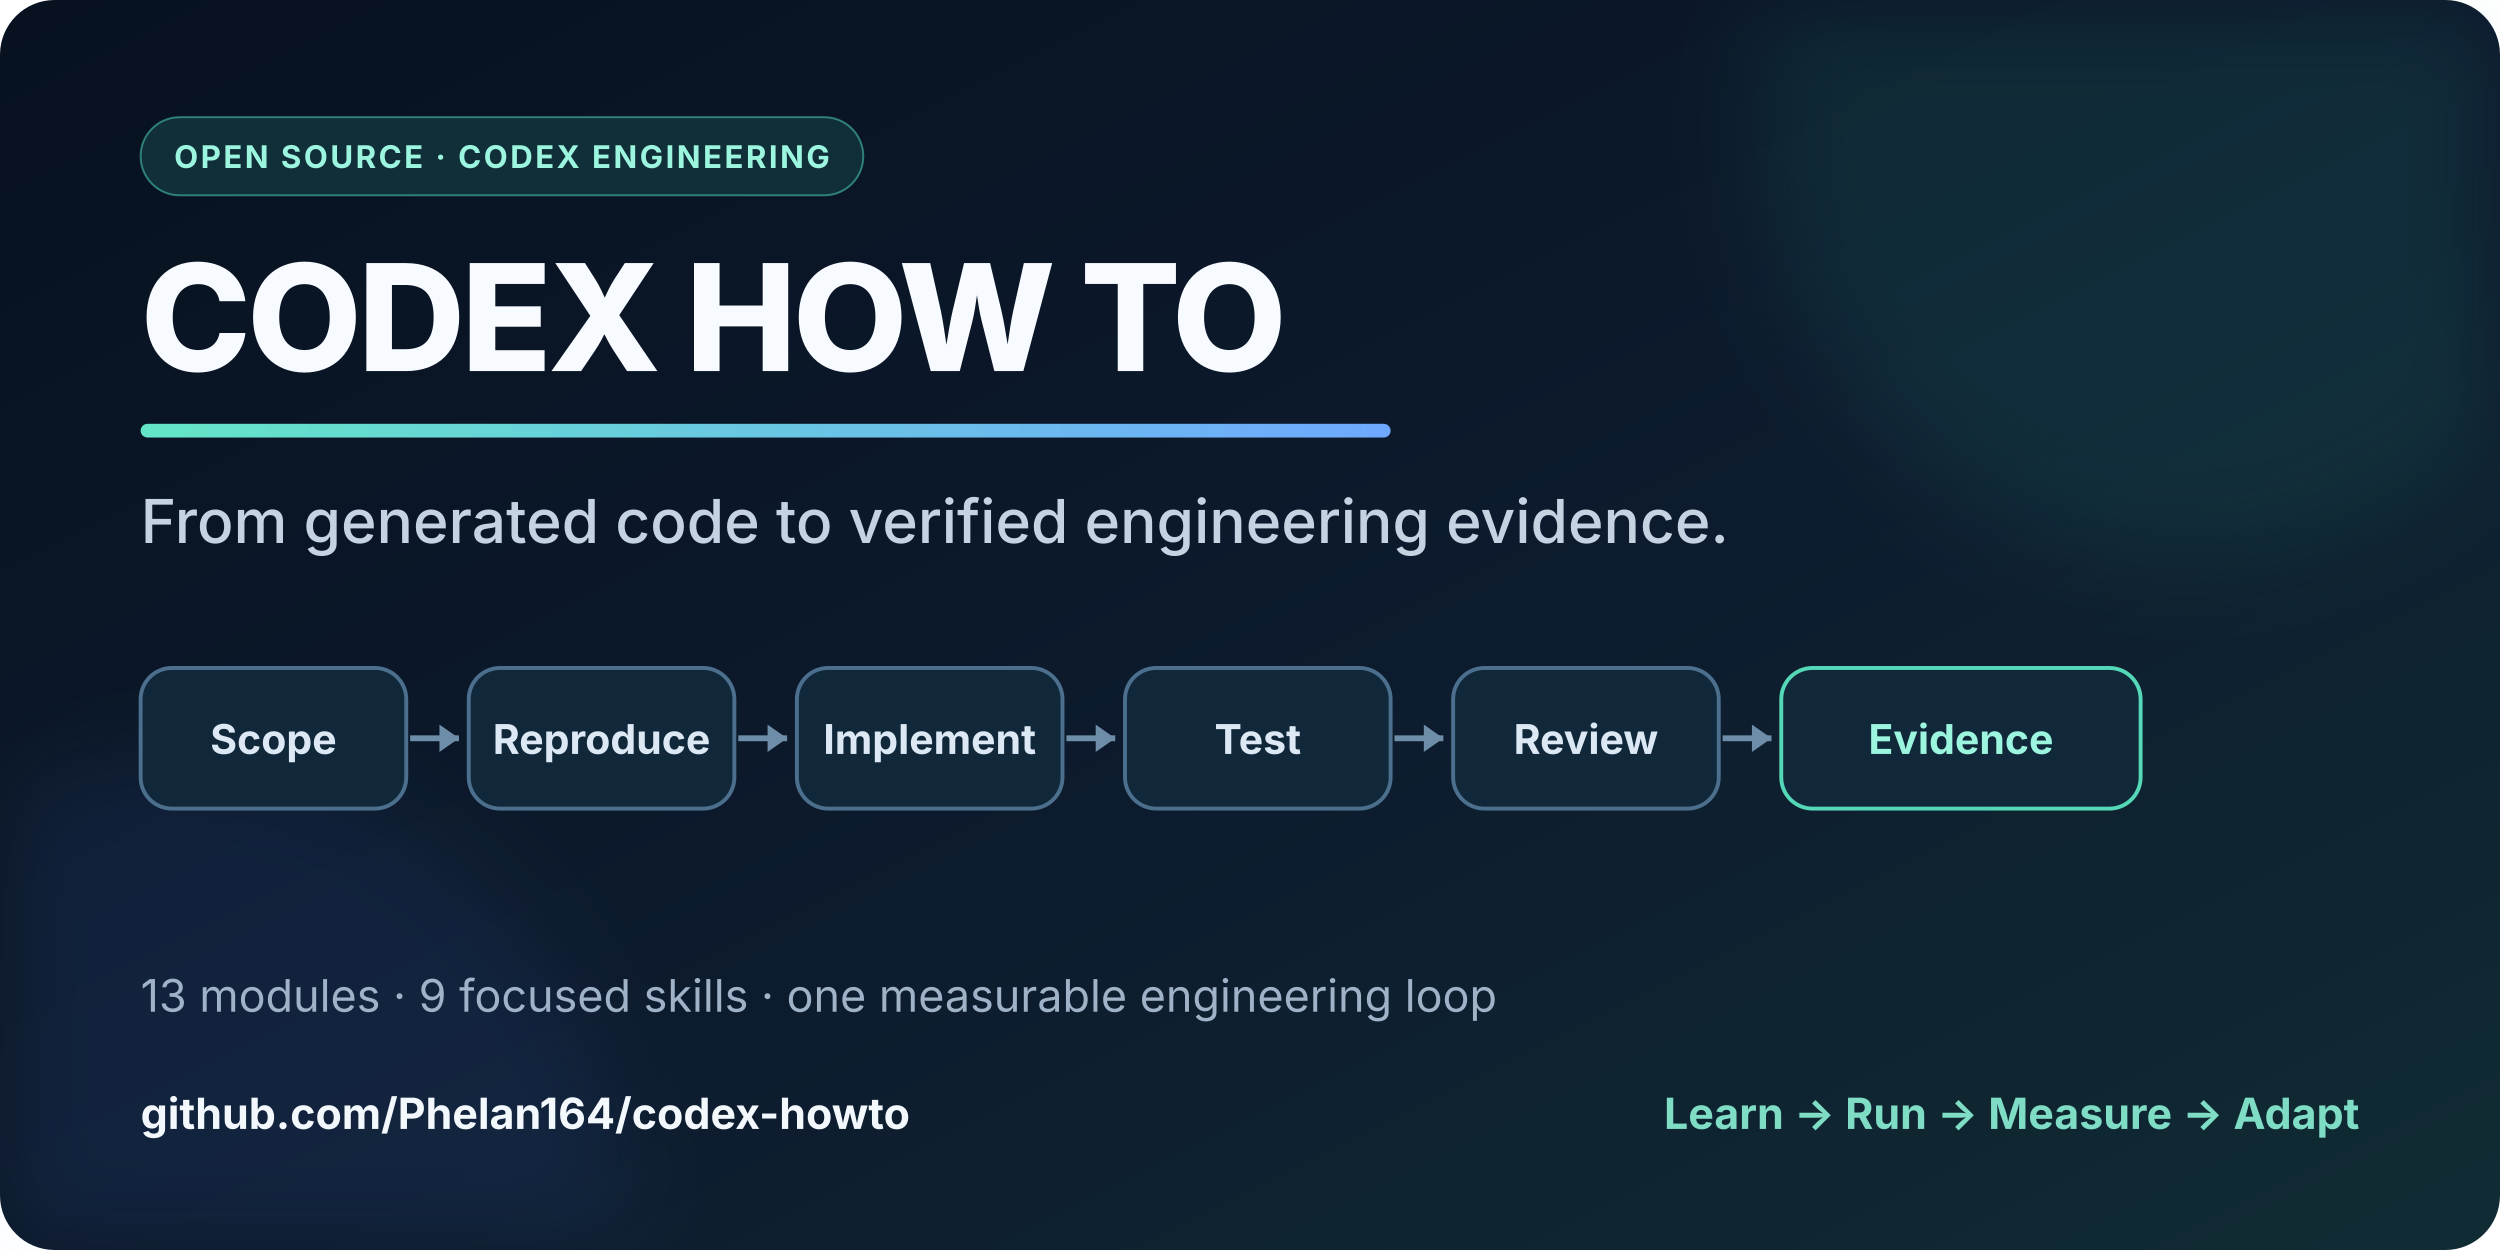
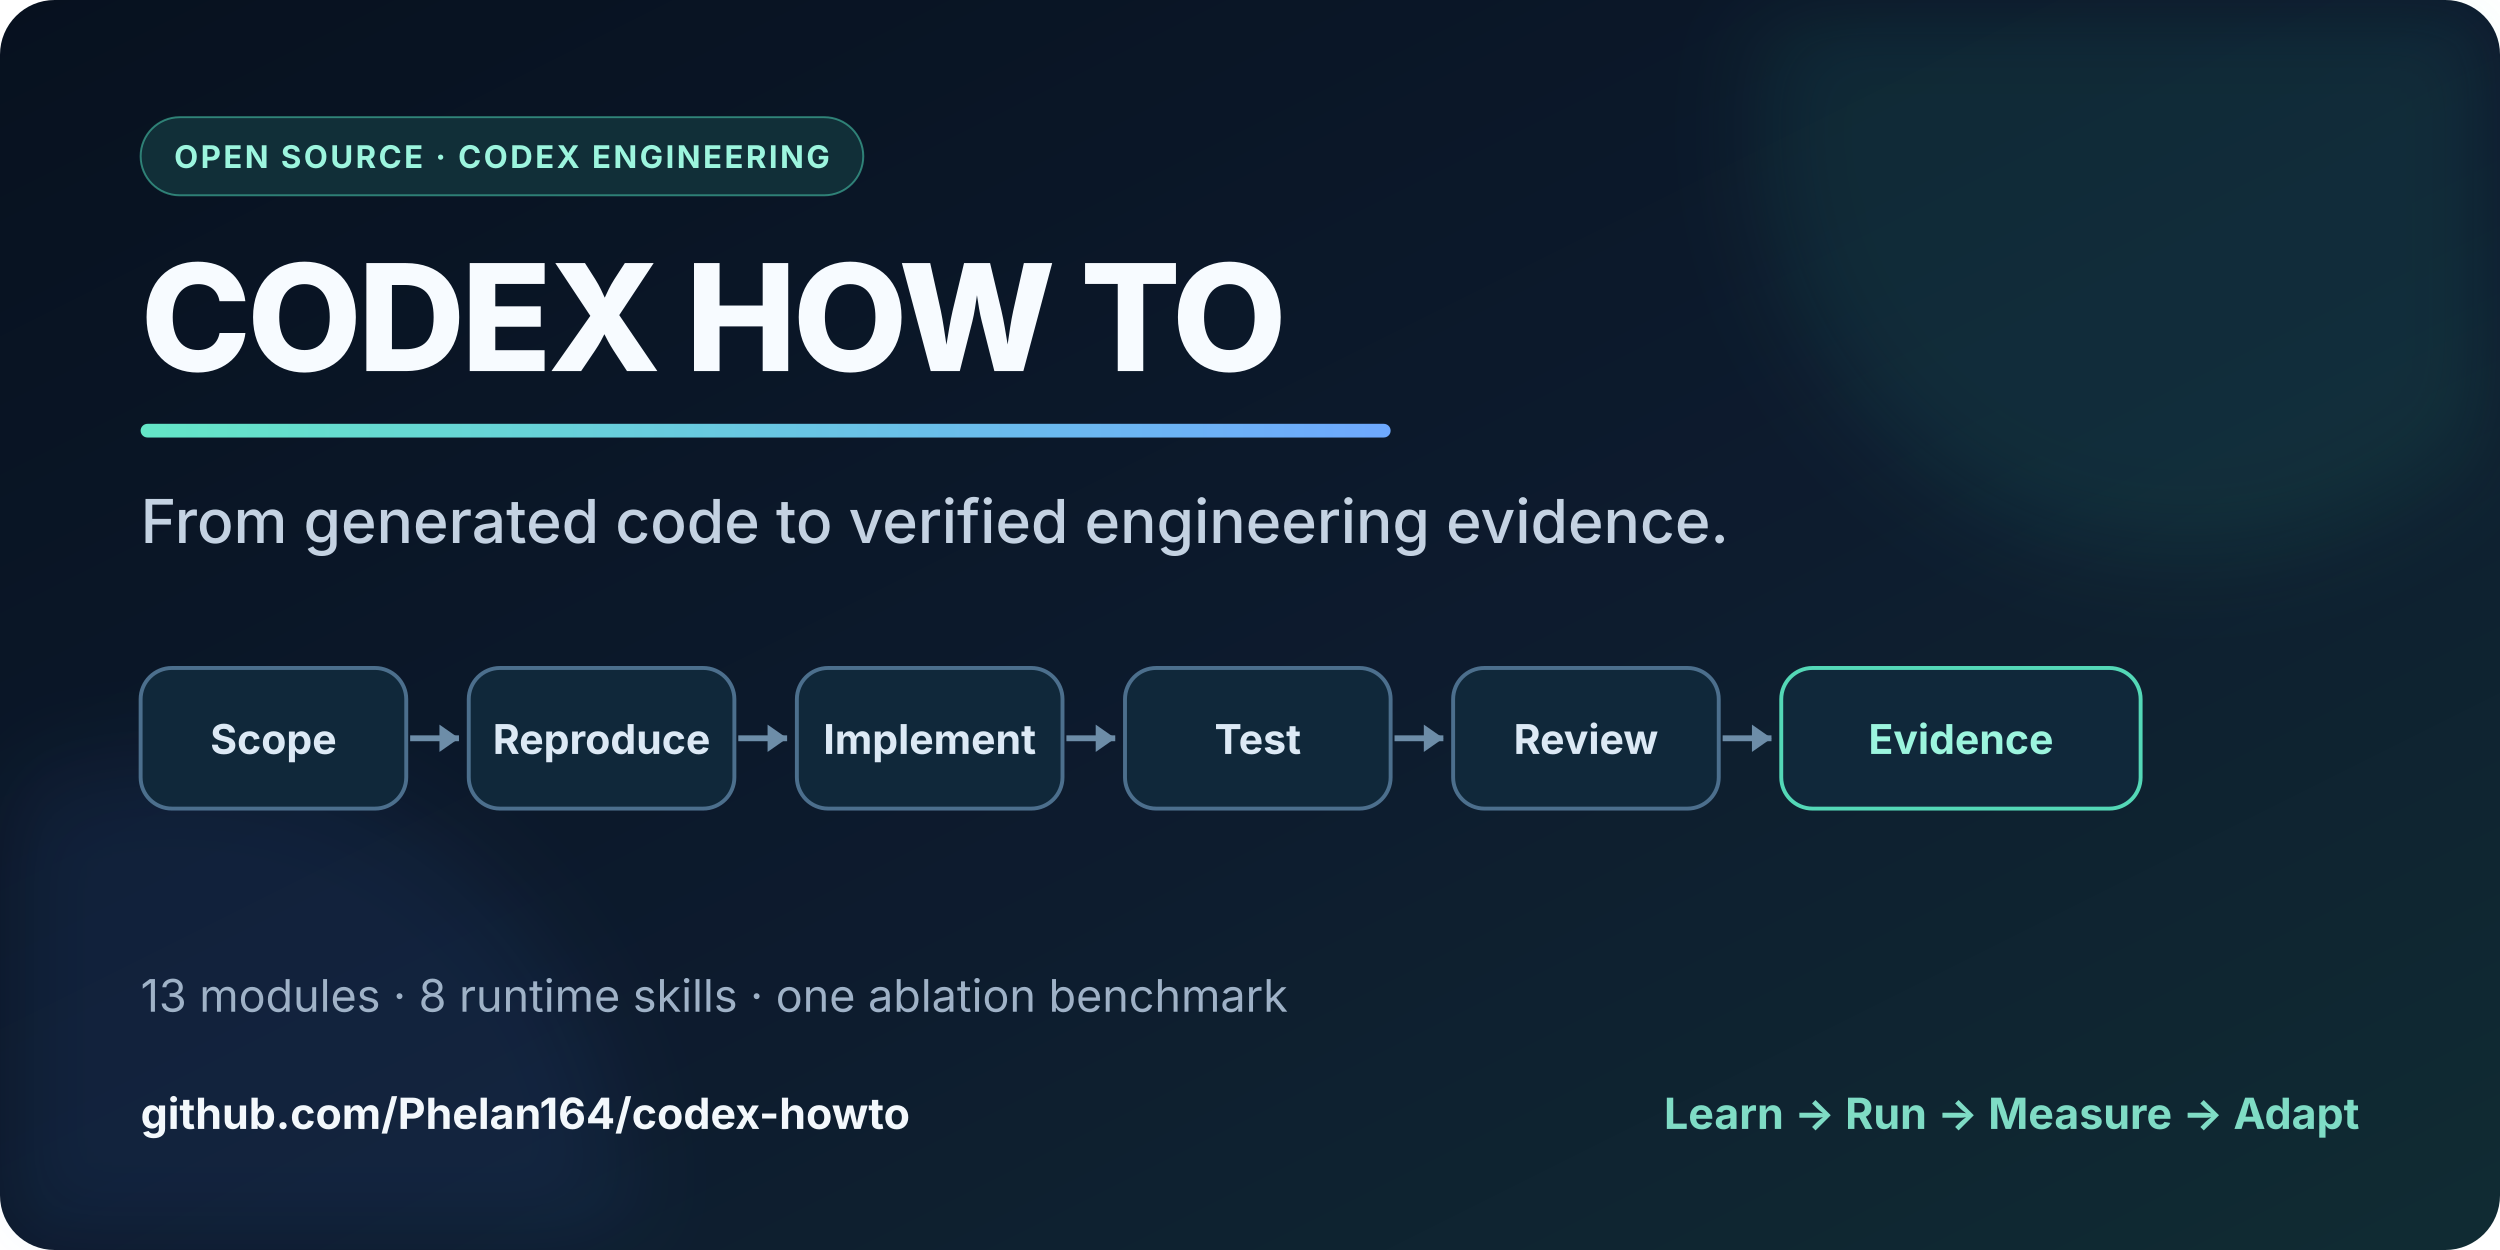
<svg xmlns="http://www.w3.org/2000/svg" width="1280" height="640" viewBox="0 0 1280 640" role="img" aria-labelledby="title desc">
  <defs>
    <linearGradient id="background" x1="0" y1="0" x2="1" y2="1">
      <stop offset="0" stop-color="#07111f" />
      <stop offset="0.55" stop-color="#0d1b2e" />
      <stop offset="1" stop-color="#102c33" />
    </linearGradient>
    <linearGradient id="accent" x1="0" y1="0" x2="1" y2="0">
      <stop offset="0" stop-color="#64e6c6" />
      <stop offset="1" stop-color="#6ea8fe" />
    </linearGradient>
    <filter id="glow" x="-20%" y="-20%" width="140%" height="140%">
      <feGaussianBlur stdDeviation="24" />
    </filter>
  </defs>
  <rect width="1280" height="640" rx="28" fill="url(#background)" />
  <circle cx="1120" cy="65" r="220" fill="#39d3ae" opacity="0.09" filter="url(#glow)" />
  <circle cx="90" cy="620" r="230" fill="#548cff" opacity="0.08" filter="url(#glow)" />
  <g font-family="Inter, ui-sans-serif, system-ui, -apple-system, BlinkMacSystemFont, 'Segoe UI', sans-serif">
    <rect x="72" y="60" width="370" height="40" rx="20" fill="#112f38" stroke="#4ccfb2" stroke-opacity="0.55" />
    <text x="257" y="86" fill="#9cf5de" font-size="16" font-weight="700" text-anchor="middle" letter-spacing="1.25">OPEN SOURCE · CODEX ENGINEERING</text>
    <text x="72" y="190" fill="#f7fbff" font-size="76" font-weight="800" letter-spacing="-2">CODEX HOW TO</text>
    <rect x="72" y="217" width="640" height="7" rx="3.5" fill="url(#accent)" />
    <text x="72" y="278" fill="#c4d2e2" font-size="31" font-weight="500">From generated code to verified engineering evidence.</text>
    <g transform="translate(72 342)">
      <g fill="#10283a" stroke="#4c6f8d" stroke-width="2">
        <rect x="0" y="0" width="136" height="72" rx="16" />
        <rect x="168" y="0" width="136" height="72" rx="16" />
        <rect x="336" y="0" width="136" height="72" rx="16" />
        <rect x="504" y="0" width="136" height="72" rx="16" />
        <rect x="672" y="0" width="136" height="72" rx="16" />
        <rect x="840" y="0" width="184" height="72" rx="16" stroke="#54d8b7" />
      </g>
      <g fill="#dce9f5" font-size="21" font-weight="700" text-anchor="middle">
        <text x="68" y="44">Scope</text>
        <text x="236" y="44">Reproduce</text>
        <text x="404" y="44">Implement</text>
        <text x="572" y="44">Test</text>
        <text x="740" y="44">Review</text>
        <text x="932" y="44" fill="#9cf5de">Evidence</text>
      </g>
      <g stroke="#6d8da8" stroke-width="3" fill="none">
        <path d="M138 36h25" />
        <path d="M306 36h25" />
        <path d="M474 36h25" />
        <path d="M642 36h25" />
        <path d="M810 36h25" />
      </g>
      <g fill="#6d8da8">
        <path d="M163 36l-10-7v14z" />
        <path d="M331 36l-10-7v14z" />
        <path d="M499 36l-10-7v14z" />
        <path d="M667 36l-10-7v14z" />
        <path d="M835 36l-10-7v14z" />
      </g>
    </g>
-     <text x="72" y="518" fill="#9fb2c7" font-size="23">13 modules · 9 focused skills · one measurable engineering loop</text>
+     <text x="72" y="518" fill="#9fb2c7" font-size="23">13 modules · 8 runtime skills · one ablation benchmark</text>
    <text x="72" y="578" fill="#f3f8fc" font-size="22" font-weight="650">github.com/Phelan164/codex-howto</text>
    <text x="1208" y="578" fill="#7fdcc5" font-size="22" font-weight="700" text-anchor="end">Learn → Run → Measure → Adapt</text>
  </g>
</svg>
